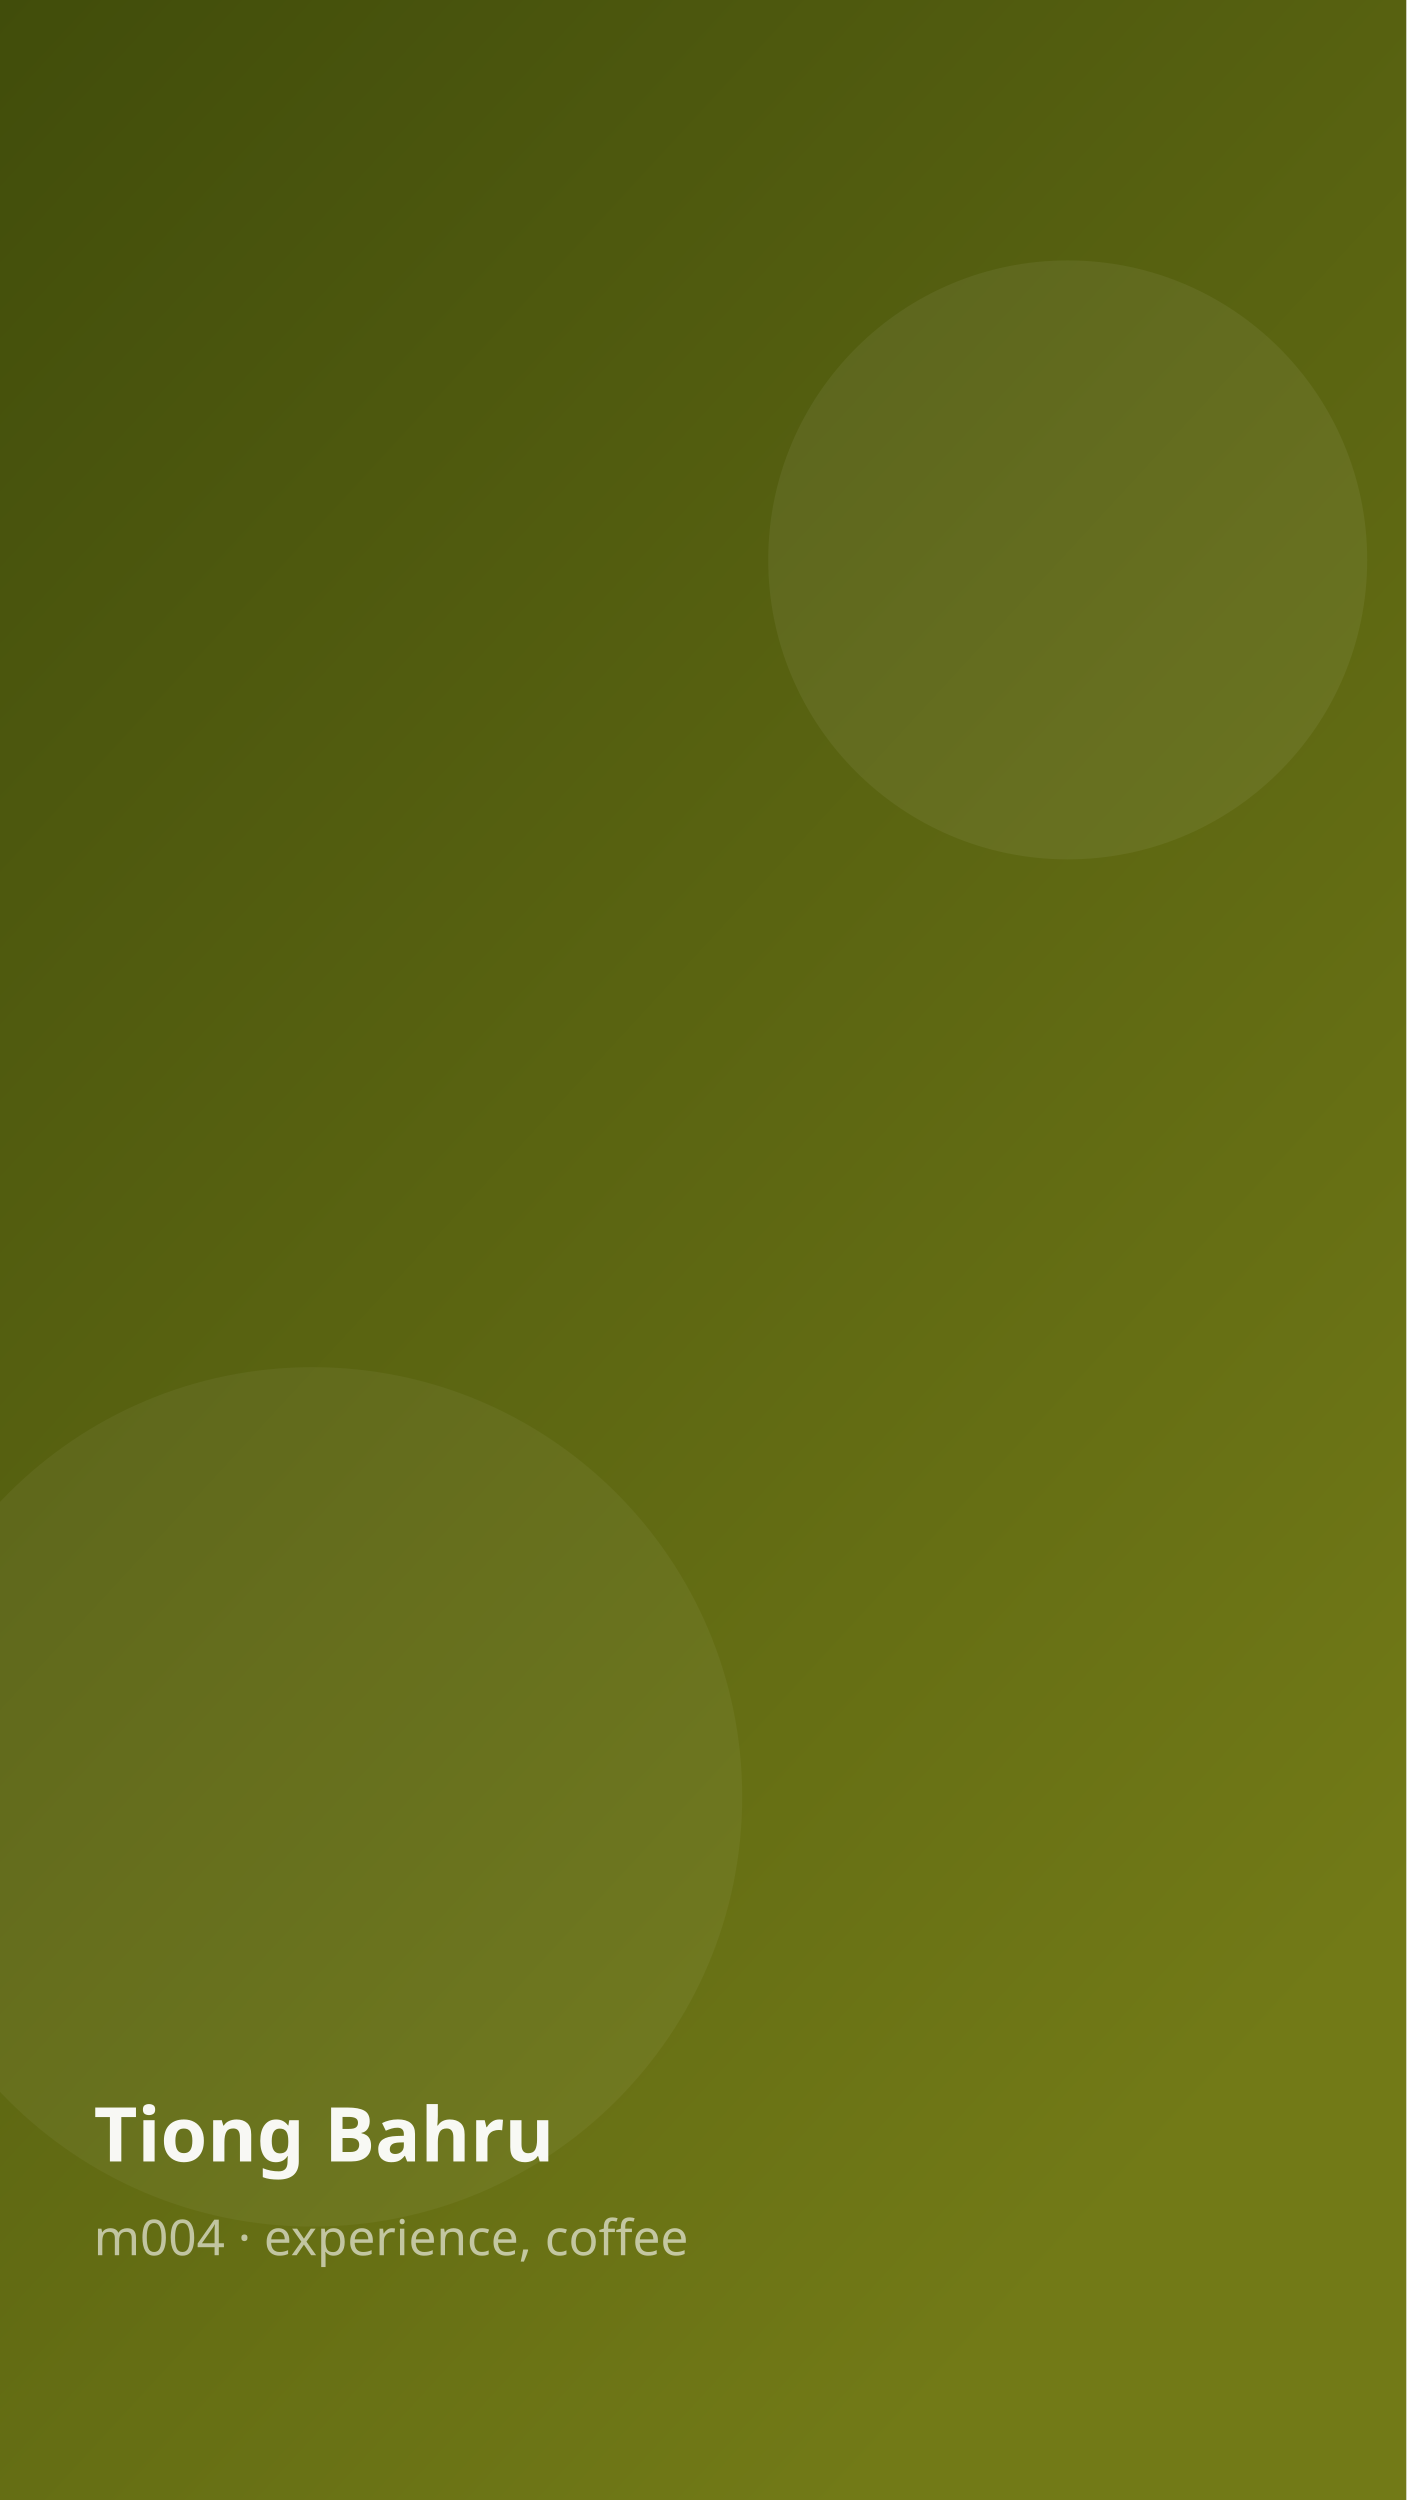
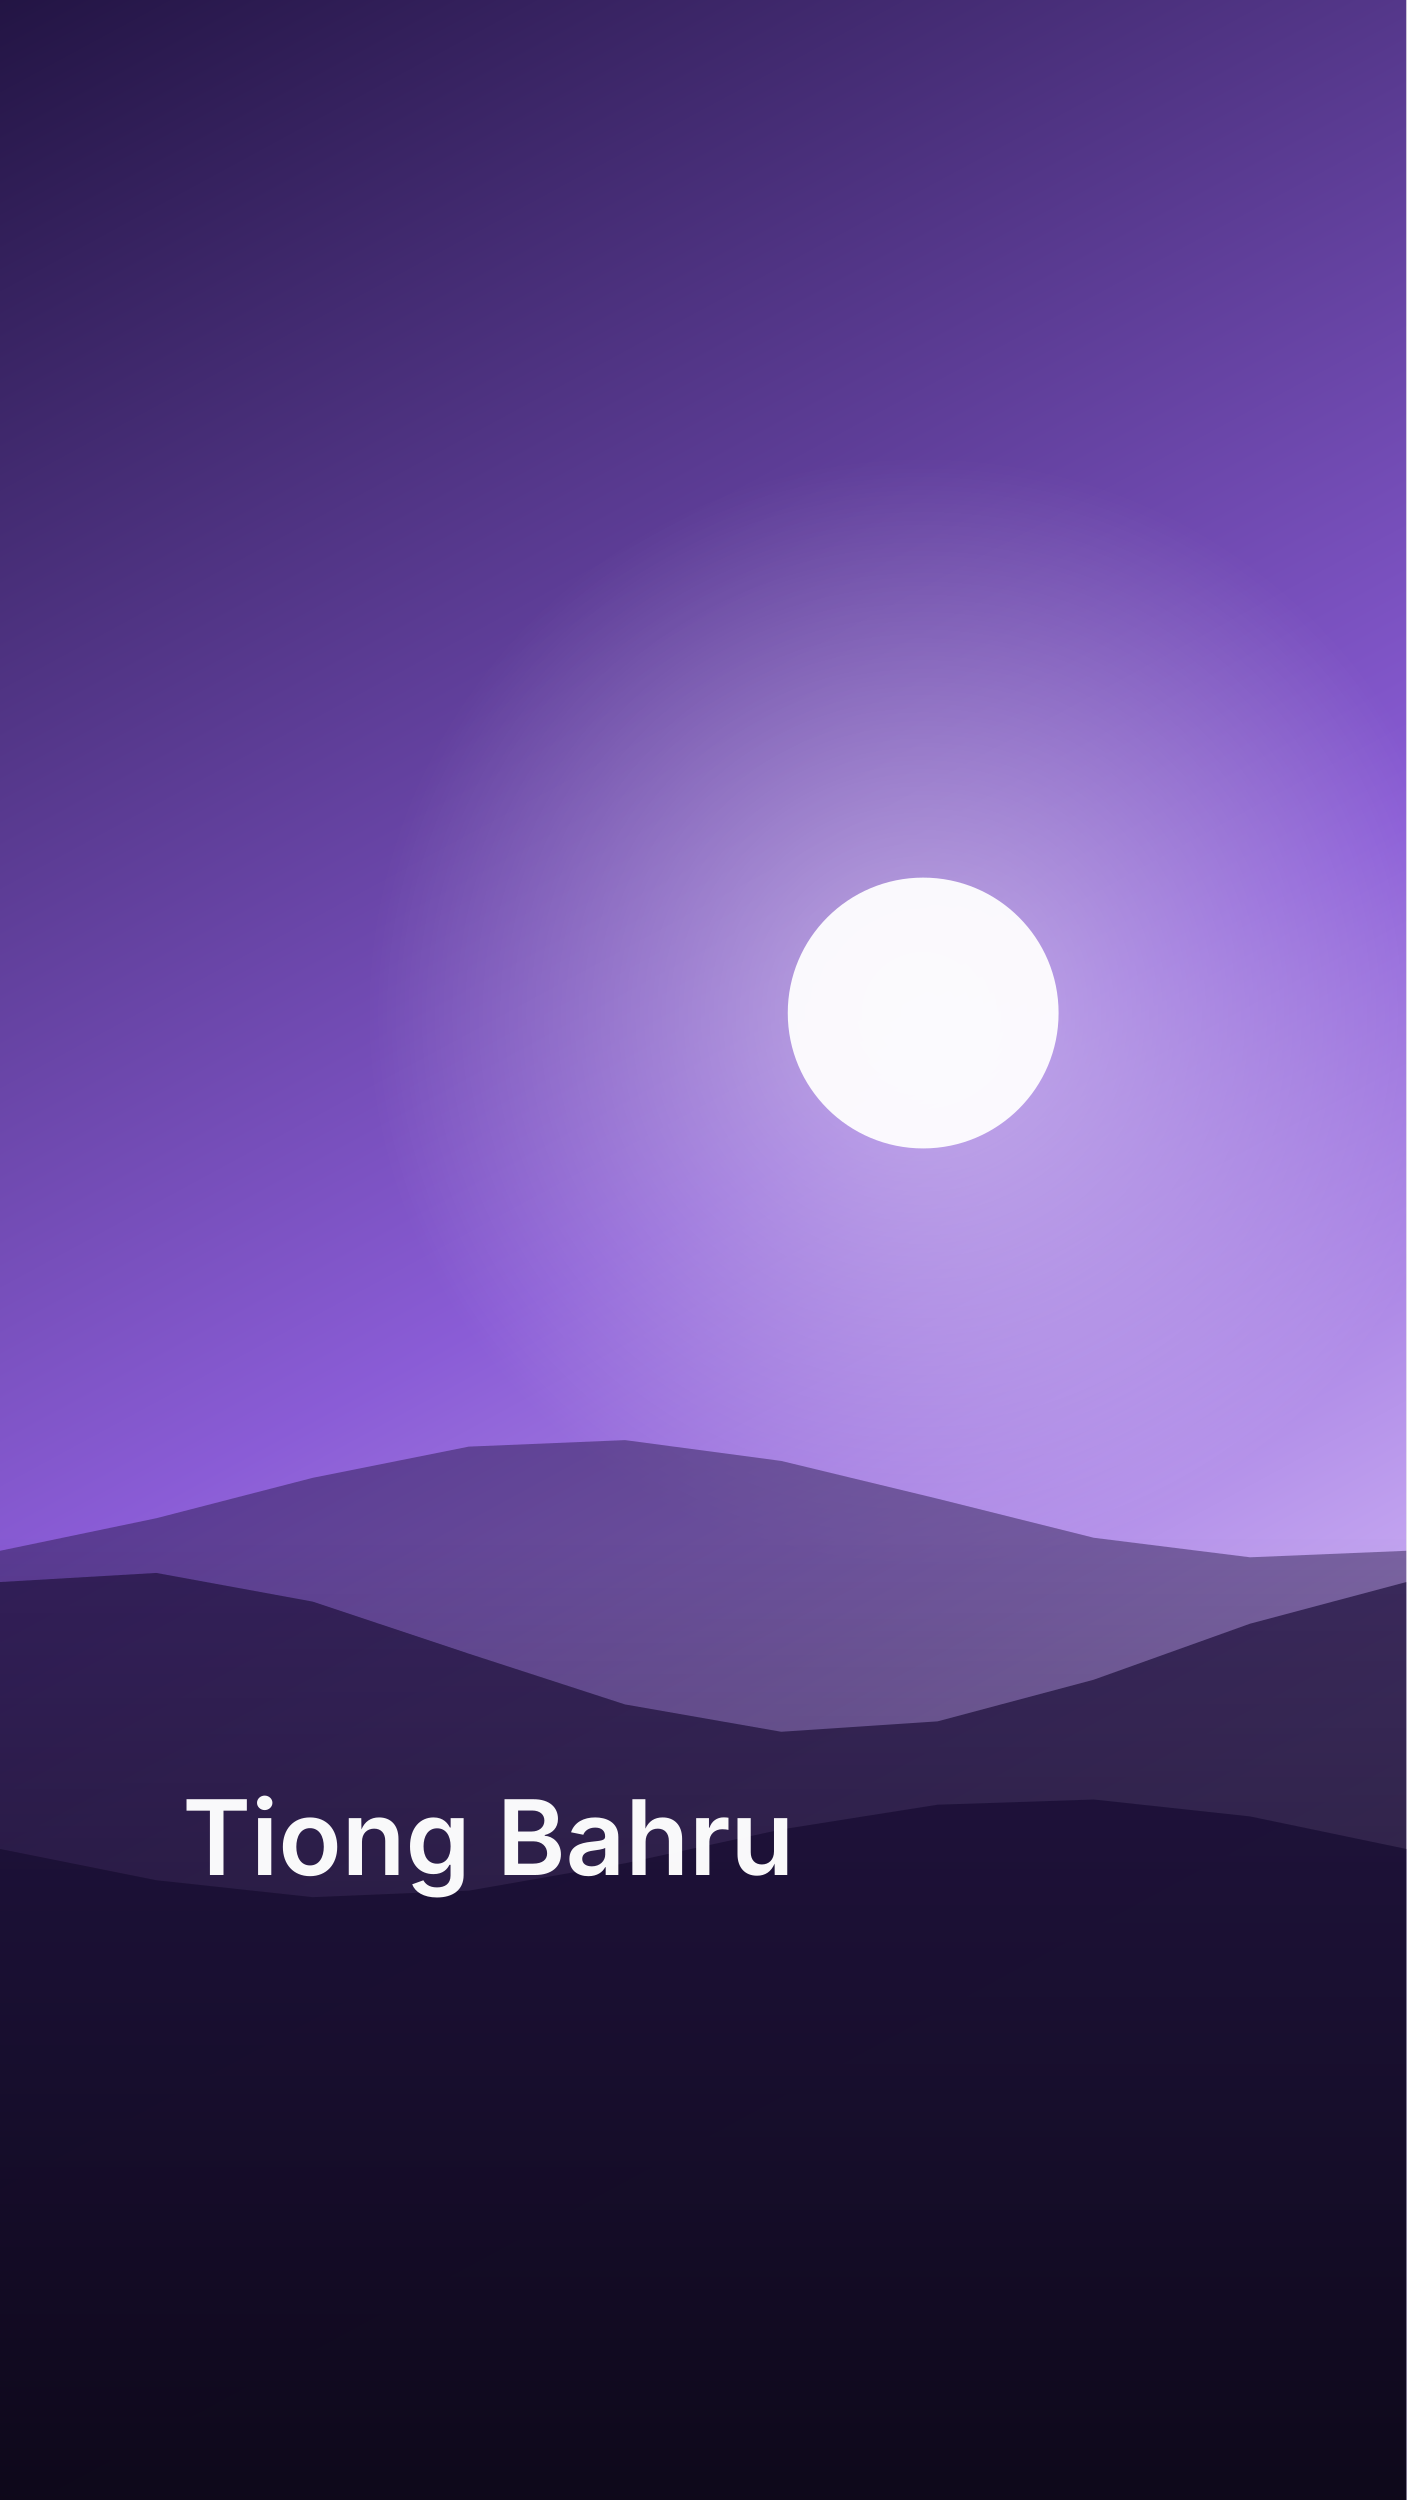
<svg xmlns="http://www.w3.org/2000/svg" width="1080" height="1920" viewBox="0 0 1080 1920">
  <defs>
-     <linearGradient id="g" x1="0" y1="0" x2="0.6" y2="1">
-       <stop offset="0%" stop-color="#414d0b" />
-       <stop offset="100%" stop-color="#727a17" />
+     <linearGradient id="sky" x1="0" y1="0" x2="0.3" y2="1">
+       <stop offset="0%" stop-color="#221443" />
+       <stop offset="58%" stop-color="#8a5cd6" />
+       <stop offset="100%" stop-color="#e3cdff" />
+     </linearGradient>
+     <radialGradient id="glow">
+       <stop offset="0%" stop-color="#fff" stop-opacity="0.5" />
+       <stop offset="100%" stop-color="#fff" stop-opacity="0" />
+     </radialGradient>
+     <linearGradient id="scrim" x1="0" y1="0" x2="0" y2="1">
+       <stop offset="0%" stop-color="#000" stop-opacity="0" />
+       <stop offset="100%" stop-color="#000" stop-opacity="0.62" />
    </linearGradient>
  </defs>
-   <rect width="1080" height="1920" fill="url(#g)" />
-   <circle cx="820" cy="430" r="230" fill="#fff" opacity="0.06" />
-   <circle cx="240" cy="1380" r="330" fill="#fff" opacity="0.05" />
-   <text x="72" y="1660" fill="#fff" opacity="0.95" font-family="system-ui,sans-serif" font-size="58" font-weight="600">Tiong Bahru</text>
-   <text x="72" y="1732" fill="#fff" opacity="0.6" font-family="system-ui,sans-serif" font-size="38">m004 · experience, coffee</text>
+   <rect width="1080" height="1920" fill="url(#sky)" />
+   <circle cx="709" cy="778" r="430" fill="url(#glow)" />
+   <circle cx="709" cy="778" r="104" fill="#fff" opacity="0.94" />
+   <path d="M0,1191 L120,1166 L240,1135 L360,1111 L480,1106 L600,1122 L720,1151 L840,1181 L960,1196 L1080,1191 L1080,1920 L0,1920 Z" fill="#221443" opacity="0.45" />
+   <path d="M0,1215 L120,1208 L240,1230 L360,1270 L480,1309 L600,1330 L720,1322 L840,1290 L960,1247 L1080,1215 L1080,1920 L0,1920 Z" fill="#221443" opacity="0.72" />
+   <path d="M0,1420 L120,1444 L240,1457 L360,1452 L480,1431 L600,1405 L720,1386 L840,1382 L960,1395 L1080,1420 L1080,1920 L0,1920 Z" fill="#221443" opacity="0.92" />
+   <rect y="1180" width="1080" height="740" fill="url(#scrim)" />
+   <text x="140" y="1440" fill="#fff" opacity="0.97" font-family="system-ui,-apple-system,sans-serif" font-size="80" font-weight="600">Tiong Bahru</text>
</svg>
